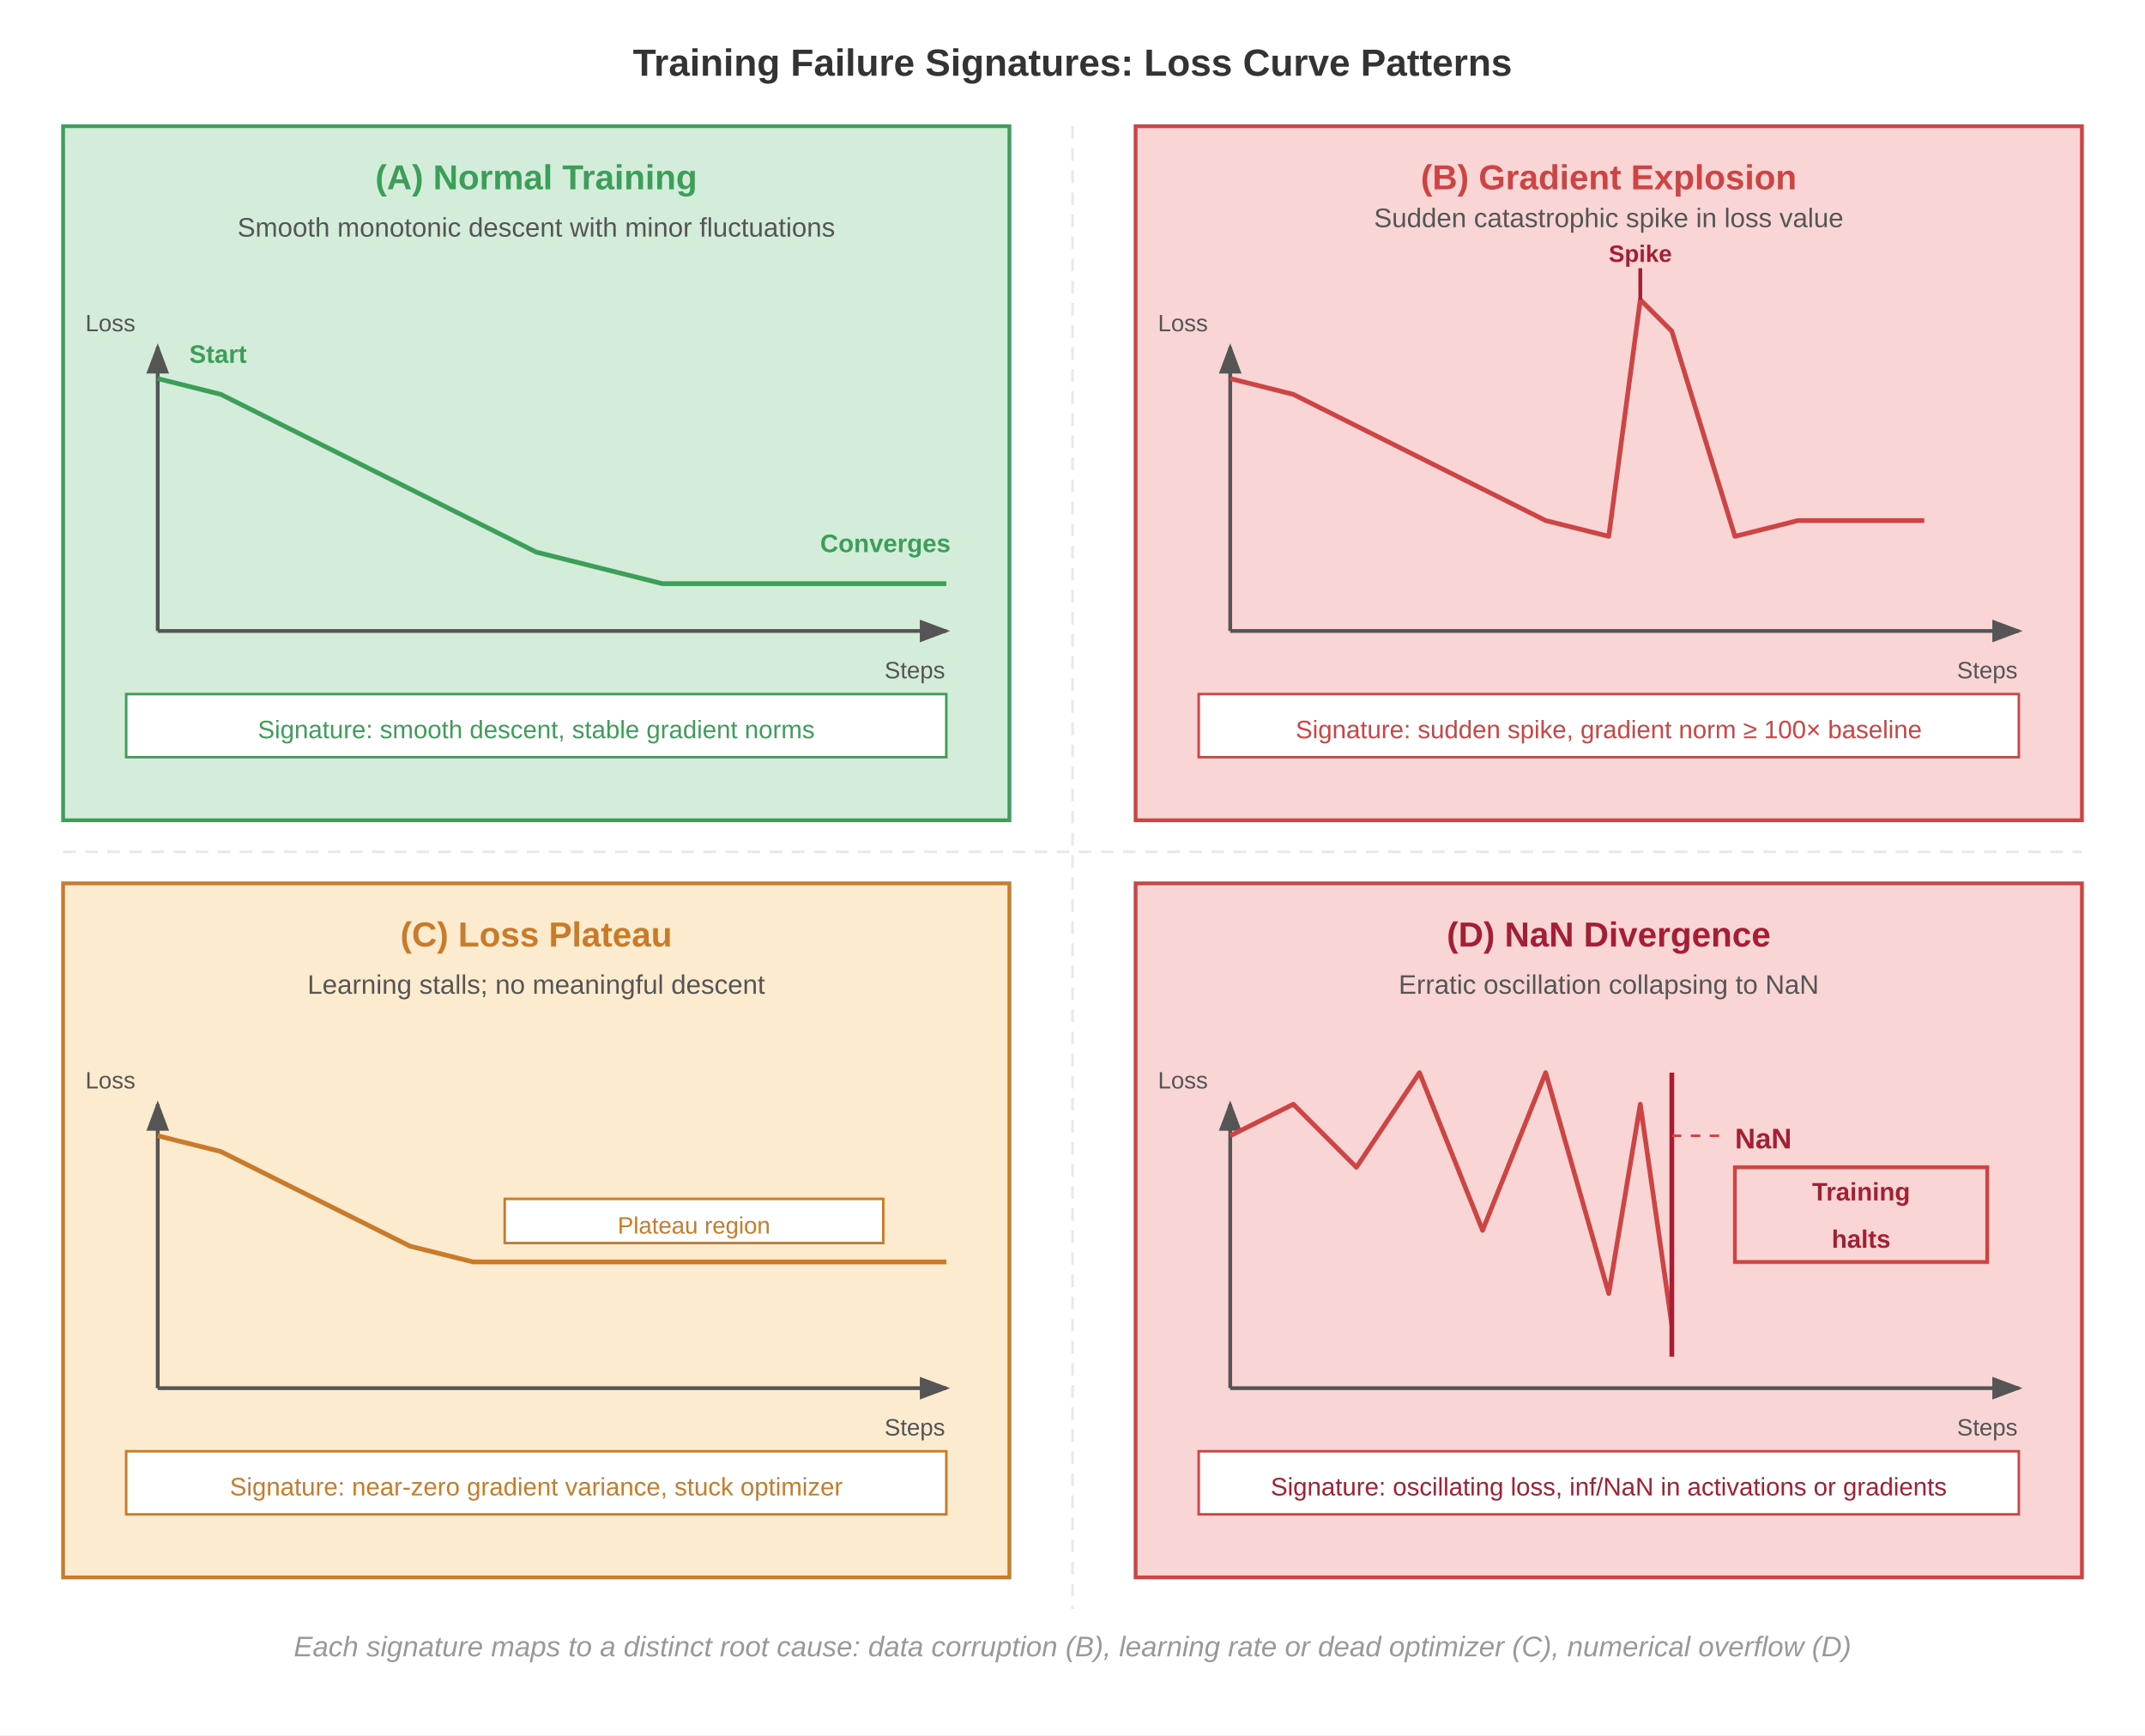
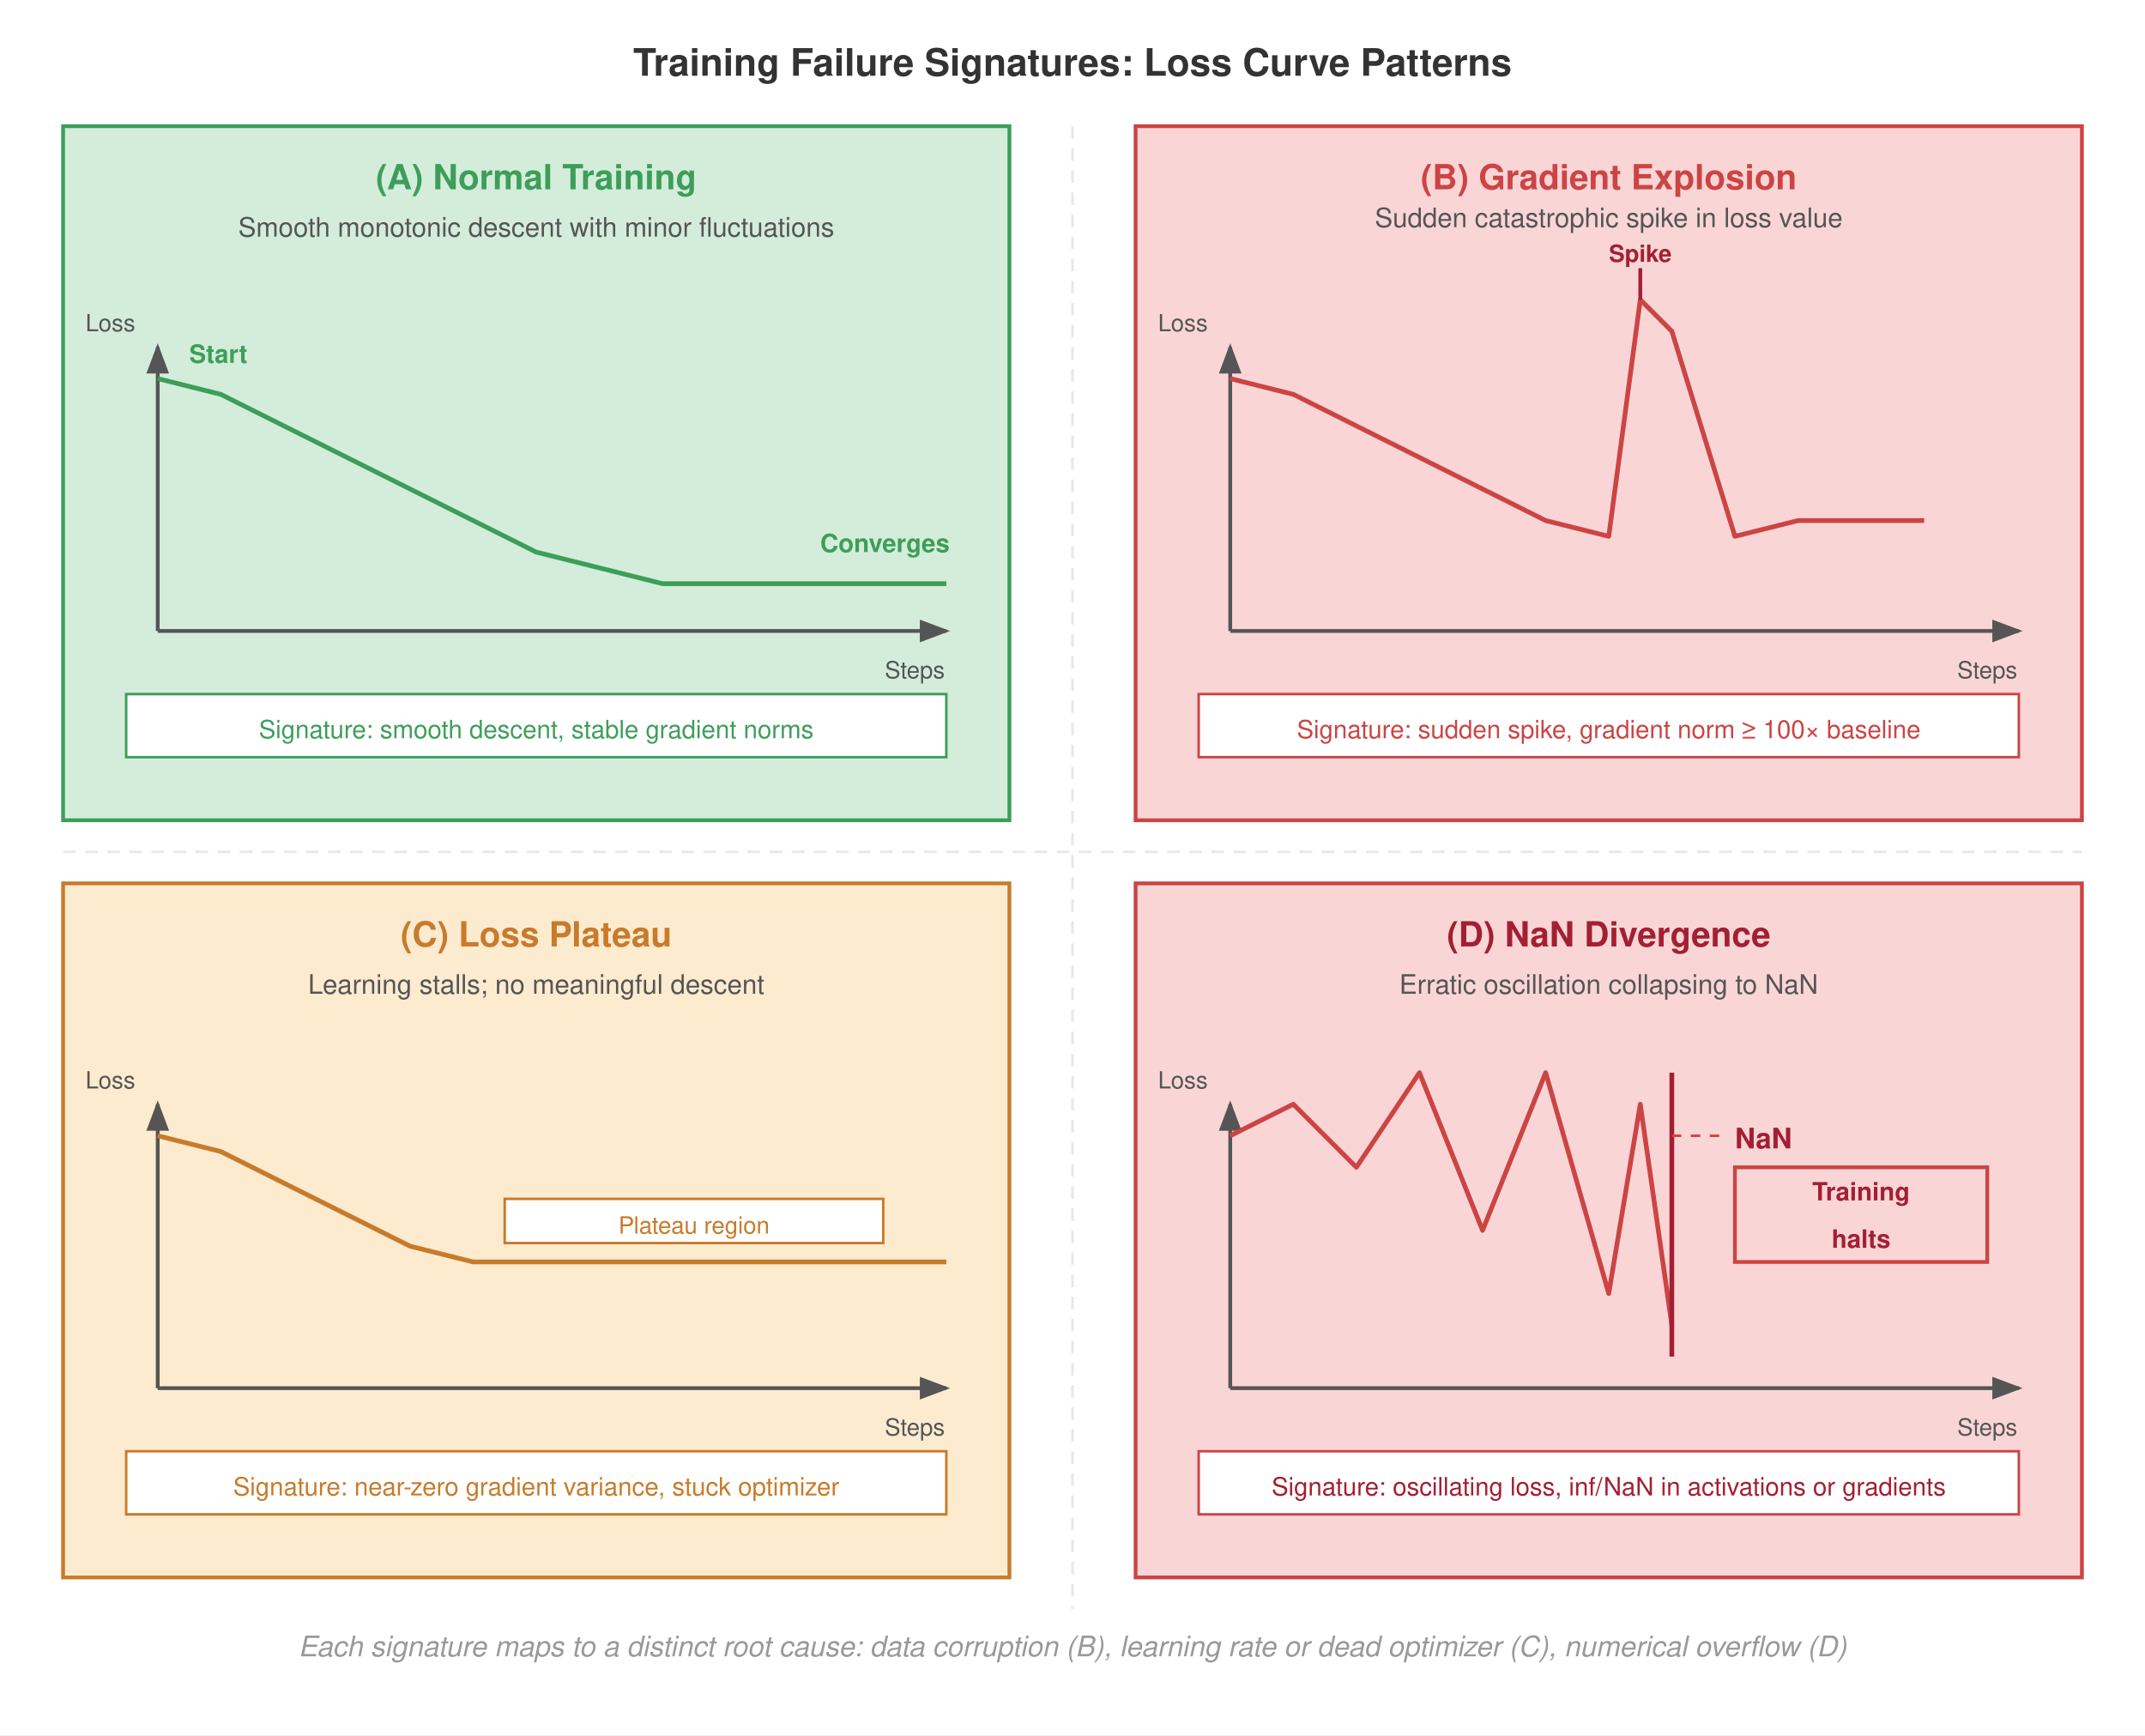
- <svg xmlns="http://www.w3.org/2000/svg" font-family="Arial, Helvetica, sans-serif" viewBox="0 0 680 550">
+ <svg xmlns="http://www.w3.org/2000/svg" font-family="Helvetica Neue, Helvetica, Arial, sans-serif" viewBox="0 0 680 550">
  <defs>
    <marker id="arrow" markerWidth="8" markerHeight="6" refX="7" refY="3" orient="auto">
      <path d="M0,0 L8,3 L0,6 Z" fill="#555" />
    </marker>
  </defs>
  <rect width="680" height="550" fill="#fff" />
  <text x="340" y="24" text-anchor="middle" font-size="12" font-weight="700" fill="#333">Training Failure Signatures: Loss Curve Patterns</text>
  <line x1="340" y1="40" x2="340" y2="510" stroke="#e8e8e8" stroke-dasharray="4,3" stroke-width="0.8" />
  <line x1="20" y1="270" x2="660" y2="270" stroke="#e8e8e8" stroke-dasharray="4,3" stroke-width="0.8" />
  <rect x="20" y="40" width="300" height="220" fill="#d4edda" stroke="#3d9e5a" stroke-width="1.2" />
  <text x="170" y="60" text-anchor="middle" font-size="11" font-weight="700" fill="#3d9e5a">(A) Normal Training</text>
  <text x="170" y="75" text-anchor="middle" font-size="8.5" fill="#555">Smooth monotonic descent with minor fluctuations</text>
  <line x1="50" y1="200" x2="50" y2="110" stroke="#555" stroke-width="1.2" marker-end="url(#arrow)" />
  <line x1="50" y1="200" x2="300" y2="200" stroke="#555" stroke-width="1.2" marker-end="url(#arrow)" />
  <text x="35" y="105" text-anchor="middle" font-size="7.5" fill="#555">Loss</text>
  <text x="290" y="215" text-anchor="middle" font-size="7.5" fill="#555">Steps</text>
  <polyline points="50,120 70,125 90,135 110,145 130,155 150,165 170,175 190,180 210,185 230,185 250,185 270,185 290,185 300,185" fill="none" stroke="#3d9e5a" stroke-width="1.5" stroke-linejoin="round" />
  <text x="60" y="115" font-size="8" fill="#3d9e5a" font-weight="700">Start</text>
  <text x="260" y="175" font-size="8" fill="#3d9e5a" font-weight="700">Converges</text>
  <rect x="40" y="220" width="260" height="20" fill="#fff" stroke="#3d9e5a" stroke-width="0.8" />
  <text x="170" y="234" text-anchor="middle" font-size="8" fill="#3d9e5a">Signature: smooth descent, stable gradient norms</text>
  <rect x="360" y="40" width="300" height="220" fill="#f9d6d5" stroke="#c44" stroke-width="1.2" />
  <text x="510" y="60" text-anchor="middle" font-size="11" font-weight="700" fill="#c44">(B) Gradient Explosion</text>
  <text x="510" y="72" text-anchor="middle" font-size="8.5" fill="#555">Sudden catastrophic spike in loss value</text>
  <line x1="390" y1="200" x2="390" y2="110" stroke="#555" stroke-width="1.2" marker-end="url(#arrow)" />
  <line x1="390" y1="200" x2="640" y2="200" stroke="#555" stroke-width="1.2" marker-end="url(#arrow)" />
  <text x="375" y="105" text-anchor="middle" font-size="7.5" fill="#555">Loss</text>
  <text x="630" y="215" text-anchor="middle" font-size="7.5" fill="#555">Steps</text>
  <polyline points="390,120 410,125 430,135 450,145 470,155 490,165 510,170 520,95 530,105 550,170 570,165 590,165 610,165" fill="none" stroke="#c44" stroke-width="1.5" stroke-linejoin="round" />
  <line x1="520" y1="95" x2="520" y2="85" stroke="#a31f34" stroke-width="1.2" />
  <text x="520" y="83" text-anchor="middle" font-size="7.5" fill="#a31f34" font-weight="700">Spike</text>
  <rect x="380" y="220" width="260" height="20" fill="#fff" stroke="#c44" stroke-width="0.8" />
  <text x="510" y="234" text-anchor="middle" font-size="8" fill="#c44">Signature: sudden spike, gradient norm ≥ 100× baseline</text>
  <rect x="20" y="280" width="300" height="220" fill="#fdebd0" stroke="#c87b2a" stroke-width="1.2" />
  <text x="170" y="300" text-anchor="middle" font-size="11" font-weight="700" fill="#c87b2a">(C) Loss Plateau</text>
  <text x="170" y="315" text-anchor="middle" font-size="8.5" fill="#555">Learning stalls; no meaningful descent</text>
  <line x1="50" y1="440" x2="50" y2="350" stroke="#555" stroke-width="1.2" marker-end="url(#arrow)" />
  <line x1="50" y1="440" x2="300" y2="440" stroke="#555" stroke-width="1.2" marker-end="url(#arrow)" />
  <text x="35" y="345" text-anchor="middle" font-size="7.5" fill="#555">Loss</text>
  <text x="290" y="455" text-anchor="middle" font-size="7.5" fill="#555">Steps</text>
  <polyline points="50,360 70,365 90,375 110,385 130,395 150,400 170,400 190,400 210,400 230,400 250,400 270,400 290,400 300,400" fill="none" stroke="#c87b2a" stroke-width="1.5" stroke-linejoin="round" />
  <rect x="160" y="380" width="120" height="14" fill="#fff" stroke="#c87b2a" stroke-width="0.8" />
  <text x="220" y="391" text-anchor="middle" font-size="7.5" fill="#c87b2a">Plateau region</text>
  <rect x="40" y="460" width="260" height="20" fill="#fff" stroke="#c87b2a" stroke-width="0.8" />
  <text x="170" y="474" text-anchor="middle" font-size="8" fill="#c87b2a">Signature: near-zero gradient variance, stuck optimizer</text>
  <rect x="360" y="280" width="300" height="220" fill="#f9d6d5" stroke="#c44" stroke-width="1.2" />
  <text x="510" y="300" text-anchor="middle" font-size="11" font-weight="700" fill="#a31f34">(D) NaN Divergence</text>
  <text x="510" y="315" text-anchor="middle" font-size="8.5" fill="#555">Erratic oscillation collapsing to NaN</text>
  <line x1="390" y1="440" x2="390" y2="350" stroke="#555" stroke-width="1.2" marker-end="url(#arrow)" />
  <line x1="390" y1="440" x2="640" y2="440" stroke="#555" stroke-width="1.2" marker-end="url(#arrow)" />
  <text x="375" y="345" text-anchor="middle" font-size="7.5" fill="#555">Loss</text>
  <text x="630" y="455" text-anchor="middle" font-size="7.5" fill="#555">Steps</text>
  <polyline points="390,360 410,350 430,370 450,340 470,390 490,340 510,410 520,350 530,420" fill="none" stroke="#c44" stroke-width="1.5" stroke-linejoin="round" />
  <line x1="530" y1="340" x2="530" y2="430" stroke="#a31f34" stroke-width="1.5" />
  <line x1="530" y1="360" x2="545" y2="360" stroke="#c44" stroke-width="0.8" stroke-dasharray="3,3" />
  <text x="550" y="364" font-size="9" fill="#a31f34" font-weight="700">NaN</text>
  <rect x="550" y="370" width="80" height="30" fill="#f9d6d5" stroke="#c44" stroke-width="1.2" />
  <text x="590" y="380.5" text-anchor="middle" font-size="8" font-weight="700" fill="#a31f34">Training</text>
  <text x="590" y="395.5" text-anchor="middle" font-size="8" font-weight="700" fill="#a31f34">halts</text>
  <rect x="380" y="460" width="260" height="20" fill="#fff" stroke="#c44" stroke-width="0.8" />
  <text x="510" y="474" text-anchor="middle" font-size="8" fill="#a31f34">Signature: oscillating loss, inf/NaN in activations or gradients</text>
  <text x="340" y="525" text-anchor="middle" font-size="9" fill="#999" font-style="italic">Each signature maps to a distinct root cause: data corruption (B), learning rate or dead optimizer (C), numerical overflow (D)</text>
</svg>
